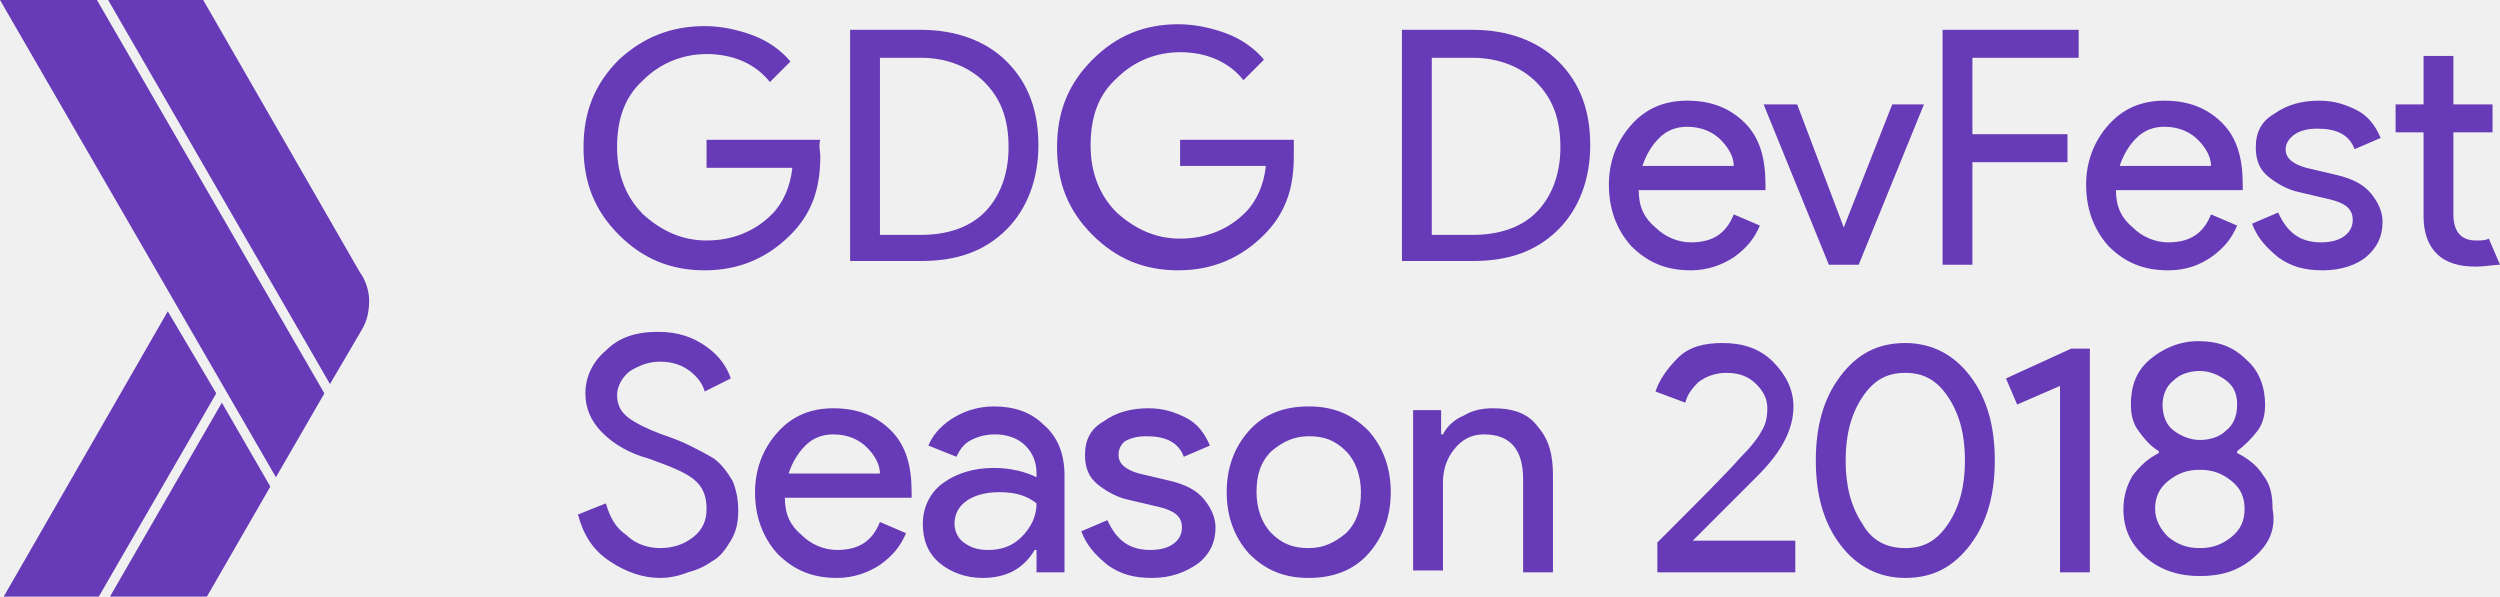
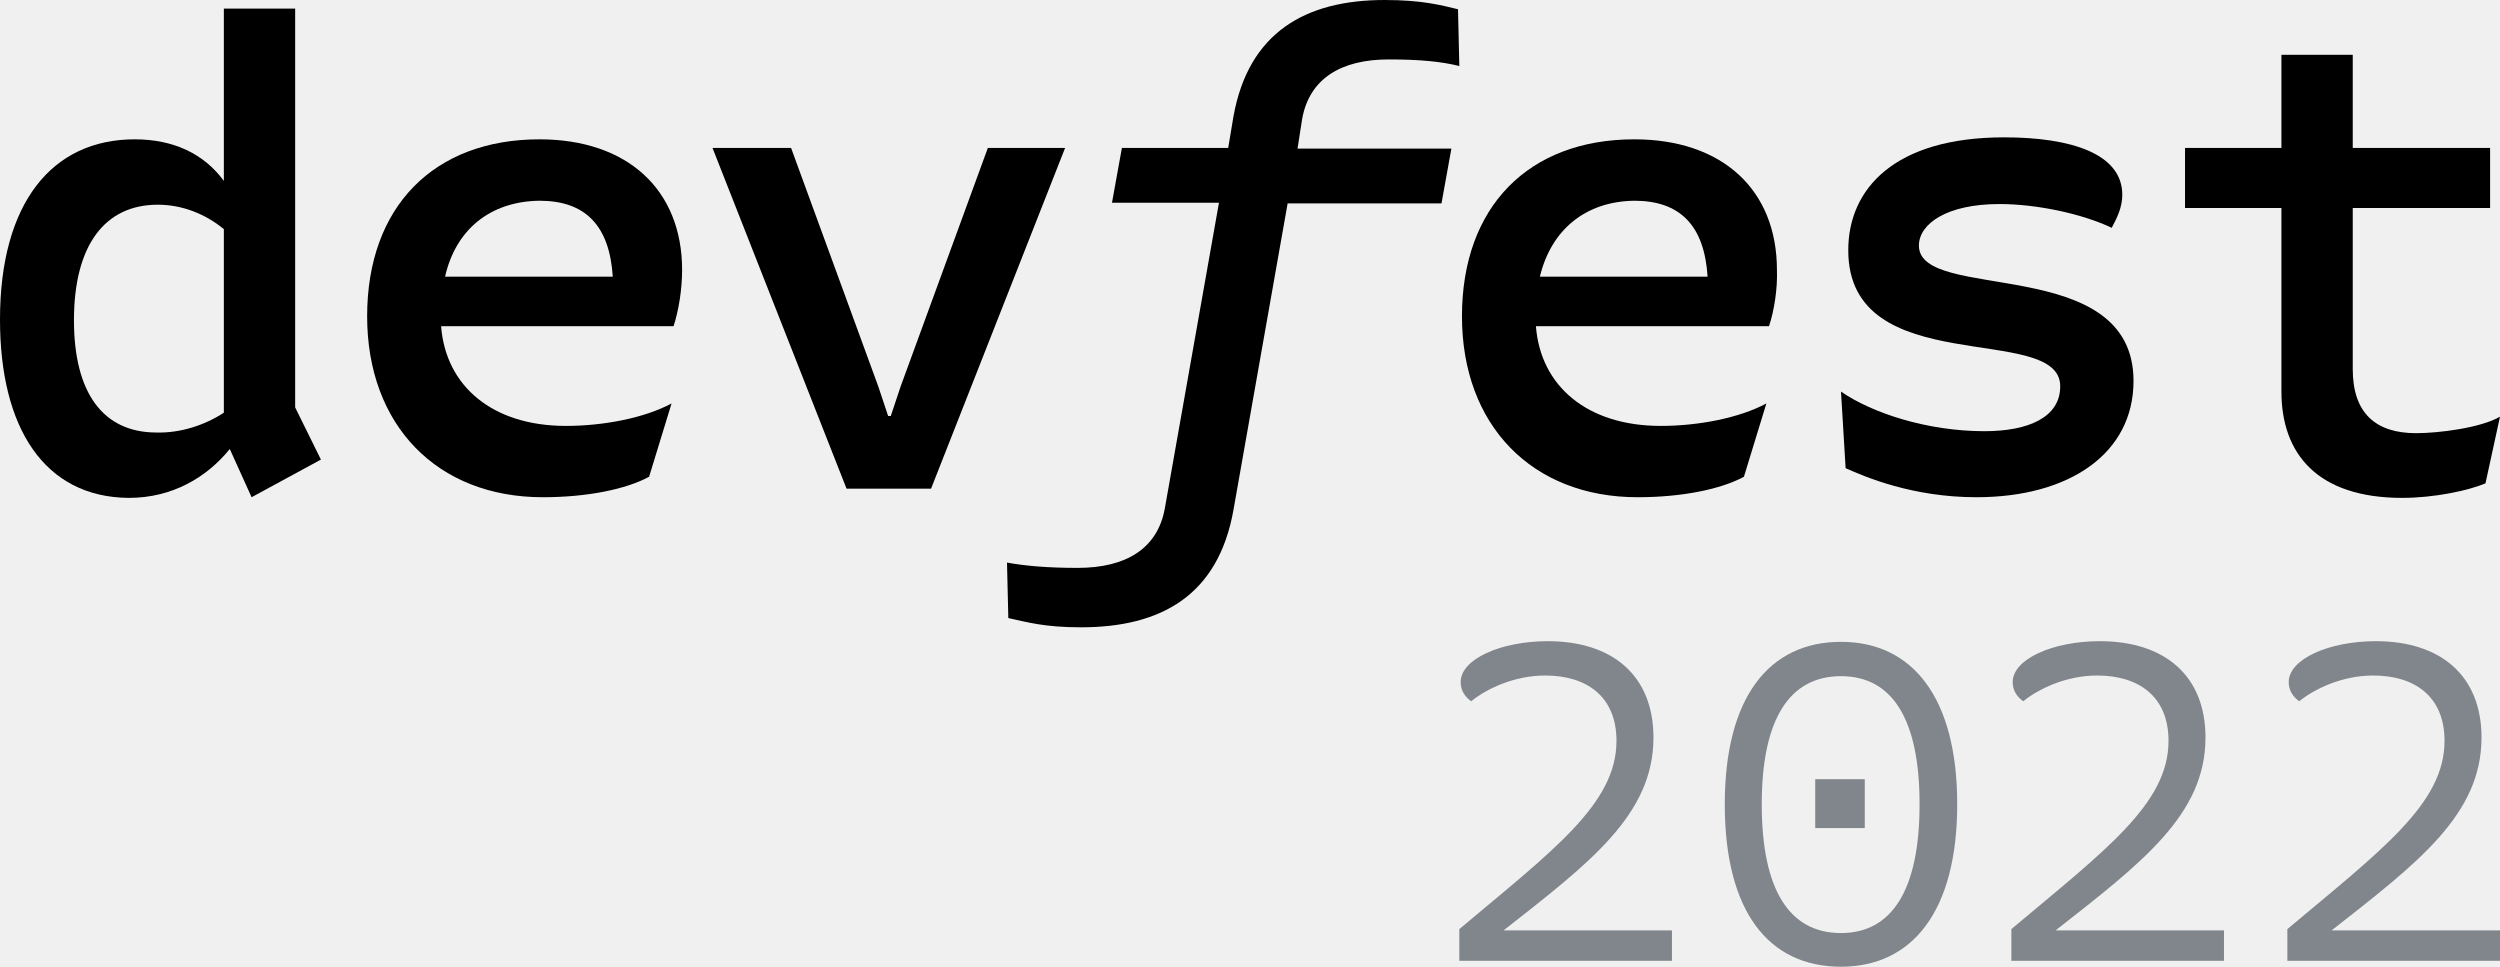
- <svg xmlns="http://www.w3.org/2000/svg" id="Layer_4" width="134.1" height="32">
-   <style>.st0{fill:#673ab7}</style>
-   <g id="XMLID_261_">
-     <path id="XMLID_259_" d="M5.2 0H0l14.8 25.6 2.6-4.5z" class="st0" />
-     <path id="XMLID_258_" d="M19.3 14.6L10.9 0H5.8l11.9 20.6 1.7-2.9c.3-.5.4-1 .4-1.6 0-.5-.2-1.1-.5-1.5z" class="st0" />
-     <path id="XMLID_257_" d="M9 16.7L.2 32h5.1l6.3-10.9z" class="st0" />
-     <path id="XMLID_256_" d="M11.9 21.6L5.9 32h5.2l3.4-5.9z" class="st0" />
-   </g>
-   <g id="XMLID_1_">
-     <path d="M44 8.4c0 1.8-.5 3.1-1.6 4.2-1.2 1.2-2.7 1.9-4.6 1.9-1.8 0-3.3-.6-4.6-1.9-1.3-1.3-1.9-2.8-1.9-4.7s.6-3.4 1.9-4.7C34.5 2 36 1.4 37.8 1.4c.9 0 1.8.2 2.6.5s1.5.8 2 1.4l-1.1 1.1c-.8-1-2-1.5-3.4-1.5-1.3 0-2.5.5-3.4 1.4-1 .9-1.4 2.1-1.4 3.6s.5 2.7 1.4 3.6c1 .9 2.1 1.4 3.4 1.4 1.4 0 2.6-.5 3.5-1.4.6-.6 1-1.5 1.1-2.5h-4.6V7.5H44c-.1.3 0 .6 0 .9zM45.6 14.2V1.6h3.8c1.9 0 3.5.6 4.6 1.7 1.2 1.2 1.7 2.7 1.7 4.5s-.6 3.4-1.7 4.5c-1.2 1.2-2.7 1.7-4.6 1.7h-3.8zm1.6-1.6h2.2c1.4 0 2.6-.4 3.4-1.2.8-.8 1.3-2 1.3-3.5s-.4-2.6-1.3-3.5c-.8-.8-2-1.3-3.4-1.3h-2.2v9.5zM69.4 8.4c0 1.8-.5 3.1-1.6 4.2-1.2 1.2-2.7 1.9-4.6 1.9-1.8 0-3.3-.6-4.6-1.9-1.3-1.3-1.9-2.8-1.9-4.7s.6-3.4 1.9-4.7c1.3-1.3 2.8-1.9 4.6-1.9.9 0 1.8.2 2.6.5s1.5.8 2 1.4l-1.1 1.1c-.8-1-2-1.5-3.4-1.5-1.3 0-2.5.5-3.4 1.4-1 .9-1.4 2.1-1.4 3.6s.5 2.7 1.4 3.6c1 .9 2.1 1.4 3.4 1.4 1.4 0 2.6-.5 3.5-1.4.6-.6 1-1.5 1.1-2.5h-4.6V7.5h6.1v.9zM75.2 14.2V1.6H79c1.9 0 3.5.6 4.6 1.7 1.2 1.2 1.7 2.7 1.7 4.5s-.6 3.4-1.7 4.5C82.4 13.5 80.9 14 79 14h-3.8zm1.6-1.6H79c1.4 0 2.6-.4 3.4-1.2.8-.8 1.3-2 1.3-3.5s-.4-2.6-1.3-3.5c-.8-.8-2-1.3-3.4-1.3h-2.2v9.5zM90.7 14.5c-1.3 0-2.3-.4-3.2-1.3-.8-.9-1.2-2-1.2-3.3 0-1.2.4-2.3 1.2-3.2.8-.9 1.8-1.3 3-1.3 1.3 0 2.3.4 3.1 1.2.8.8 1.1 1.9 1.1 3.3v.3h-6.8c0 .9.3 1.5.9 2 .5.5 1.2.8 1.9.8 1.2 0 1.9-.5 2.3-1.5l1.4.6c-.3.7-.7 1.2-1.4 1.7-.6.4-1.4.7-2.3.7zM93 8.9c0-.5-.3-1-.7-1.4-.4-.4-1-.7-1.8-.7-.6 0-1.1.2-1.5.6-.4.4-.7.9-.9 1.5H93zM98.1 14.2l-3.5-8.6h1.8l2.5 6.6 2.6-6.6h1.7l-3.5 8.6h-1.6zM105.8 14.2h-1.6V1.6h7.3v1.5h-5.7v4.1h5.1v1.5h-5.1v5.5zM116.3 14.5c-1.3 0-2.3-.4-3.2-1.3-.8-.9-1.2-2-1.2-3.3 0-1.2.4-2.3 1.2-3.2.8-.9 1.8-1.3 3-1.3 1.3 0 2.3.4 3.1 1.2.8.8 1.1 1.9 1.1 3.3v.3h-6.8c0 .9.3 1.5.9 2 .5.5 1.2.8 1.9.8 1.2 0 1.9-.5 2.3-1.5l1.4.6c-.3.7-.7 1.2-1.4 1.7-.6.4-1.3.7-2.3.7zm2.3-5.6c0-.5-.3-1-.7-1.4-.4-.4-1-.7-1.8-.7-.6 0-1.1.2-1.5.6-.4.4-.7.9-.9 1.5h4.9zM124.6 14.5c-1 0-1.7-.2-2.4-.7-.6-.5-1.1-1-1.4-1.8l1.4-.6c.5 1.1 1.2 1.6 2.3 1.6.5 0 .9-.1 1.2-.3.3-.2.5-.5.5-.9 0-.6-.4-.9-1.2-1.1l-1.7-.4c-.5-.1-1.1-.4-1.6-.8s-.7-.9-.7-1.6c0-.8.3-1.4 1-1.8.7-.5 1.5-.7 2.4-.7.8 0 1.4.2 2 .5.6.3 1 .8 1.3 1.5l-1.4.6c-.3-.8-1-1.1-2-1.1-.5 0-.9.1-1.2.3-.3.2-.5.5-.5.8 0 .5.4.8 1.1 1l1.7.4c.8.2 1.4.5 1.8 1 .4.5.6 1 .6 1.5 0 .8-.3 1.4-.9 1.9-.5.4-1.3.7-2.3.7zM132.8 14.3c-.9 0-1.6-.2-2.1-.7-.5-.5-.7-1.2-.7-2V7.1h-1.5V5.6h1.5V3h1.6v2.6h2.1v1.5h-2.1v4.4c0 .9.4 1.4 1.2 1.4.3 0 .5 0 .7-.1l.6 1.4c-.3 0-.8.1-1.3.1zM35.4 31c-.9 0-1.8-.3-2.7-.9-.9-.6-1.4-1.4-1.7-2.5l1.5-.6c.2.7.5 1.3 1.1 1.7.5.5 1.2.7 1.8.7.7 0 1.3-.2 1.8-.6.5-.4.7-.9.7-1.5 0-.7-.2-1.2-.7-1.6-.5-.4-1.3-.7-2.4-1.1-1.1-.3-1.9-.8-2.5-1.4-.6-.6-.9-1.3-.9-2.1 0-.9.4-1.7 1.1-2.3.7-.7 1.6-1 2.8-1 1.1 0 1.9.3 2.6.8.7.5 1.1 1.1 1.3 1.7l-1.4.7c-.1-.4-.4-.8-.8-1.1-.4-.3-.9-.5-1.6-.5-.6 0-1.1.2-1.6.5-.4.3-.7.8-.7 1.3s.2.9.6 1.2c.4.3 1 .6 1.8.9.6.2 1.1.4 1.5.6.4.2.8.4 1.3.7.4.3.7.7 1 1.2.2.5.3 1 .3 1.6 0 .6-.1 1.1-.4 1.6-.3.5-.6.9-1 1.1-.4.3-.9.5-1.3.6-.5.2-1 .3-1.5.3zM44.9 31c-1.3 0-2.3-.4-3.2-1.3-.8-.9-1.2-2-1.2-3.3 0-1.2.4-2.3 1.2-3.2.8-.9 1.8-1.3 3-1.3 1.3 0 2.3.4 3.1 1.2.8.8 1.1 1.9 1.1 3.3v.3h-6.8c0 .9.3 1.5.9 2 .5.5 1.2.8 1.9.8 1.2 0 1.9-.5 2.3-1.5l1.4.6c-.3.7-.7 1.2-1.4 1.7-.6.4-1.4.7-2.3.7zm2.3-5.6c0-.5-.3-1-.7-1.4-.4-.4-1-.7-1.8-.7-.6 0-1.1.2-1.5.6-.4.4-.7.9-.9 1.5h4.9zM52.7 31c-.9 0-1.7-.3-2.3-.8-.6-.5-.9-1.2-.9-2.1 0-.9.4-1.7 1.1-2.2.7-.5 1.6-.8 2.7-.8.9 0 1.7.2 2.3.5v-.2c0-.6-.2-1.1-.6-1.5-.4-.4-1-.6-1.6-.6-.5 0-.9.1-1.3.3-.4.2-.6.5-.8.9l-1.5-.6c.2-.5.6-1 1.2-1.4.6-.4 1.4-.7 2.3-.7 1.1 0 2 .3 2.7 1 .7.6 1.1 1.5 1.1 2.7v5.2h-1.5v-1.2h-.1c-.6 1-1.5 1.5-2.8 1.5zm.3-1.5c.7 0 1.3-.2 1.8-.7.5-.5.8-1.1.8-1.8-.5-.4-1.1-.6-2-.6-.8 0-1.4.2-1.8.5-.4.3-.6.7-.6 1.2 0 .4.2.8.5 1 .4.3.8.4 1.3.4zM61.8 31c-1 0-1.7-.2-2.4-.7-.6-.5-1.1-1-1.4-1.8l1.4-.6c.5 1.1 1.2 1.6 2.3 1.6.5 0 .9-.1 1.2-.3.3-.2.5-.5.5-.9 0-.6-.4-.9-1.2-1.1l-1.7-.4c-.5-.1-1.1-.4-1.6-.8s-.7-.9-.7-1.6c0-.8.3-1.4 1-1.8.7-.5 1.5-.7 2.4-.7.8 0 1.4.2 2 .5.6.3 1 .8 1.3 1.5l-1.4.6c-.3-.8-1-1.1-2-1.1-.5 0-.9.1-1.2.3-.1.1-.3.3-.3.7 0 .5.4.8 1.1 1l1.7.4c.8.2 1.4.5 1.8 1 .4.5.6 1 .6 1.5 0 .8-.3 1.4-.9 1.9-.7.5-1.5.8-2.5.8zM67 23.1c.8-.9 1.9-1.3 3.2-1.3 1.3 0 2.3.4 3.2 1.3.8.9 1.2 2 1.2 3.3 0 1.3-.4 2.4-1.2 3.3-.8.9-1.9 1.3-3.2 1.3-1.3 0-2.3-.4-3.2-1.3-.8-.9-1.2-2-1.2-3.3 0-1.3.4-2.4 1.2-3.3zm1.2 5.5c.6.6 1.2.8 2 .8s1.4-.3 2-.8c.6-.6.8-1.3.8-2.2 0-.9-.3-1.7-.8-2.2-.6-.6-1.2-.8-2-.8s-1.4.3-2 .8c-.6.6-.8 1.3-.8 2.2 0 .9.3 1.7.8 2.2zM77.3 22.1v1.2h.1c.2-.4.6-.8 1.1-1 .5-.3 1-.4 1.6-.4 1.1 0 1.9.3 2.4 1 .6.7.8 1.5.8 2.6v5.2h-1.6v-5c0-1.6-.7-2.4-2.1-2.4-.7 0-1.2.3-1.6.8-.4.5-.6 1.1-.6 1.8v4.7h-1.6V22h1.5zM96.5 30.7h-7.6v-1.6c2.3-2.3 3.8-3.8 4.4-4.5.6-.6 1-1.1 1.2-1.5.2-.3.3-.7.3-1.2s-.2-.9-.6-1.3c-.4-.4-.9-.6-1.6-.6-.6 0-1.1.2-1.5.5-.4.4-.6.7-.7 1.1l-1.6-.6c.2-.6.6-1.2 1.2-1.8.6-.6 1.4-.8 2.4-.8 1.1 0 2 .3 2.7 1 .7.7 1.1 1.5 1.1 2.4 0 1.2-.6 2.4-1.9 3.7L90.8 29h5.5v1.7zM105.7 29.2c-.9 1.2-2 1.8-3.5 1.8-1.4 0-2.6-.6-3.5-1.8-.9-1.2-1.3-2.7-1.3-4.5 0-1.8.4-3.3 1.3-4.5.9-1.2 2-1.8 3.5-1.8 1.4 0 2.6.6 3.5 1.8.9 1.2 1.3 2.7 1.3 4.5 0 1.8-.4 3.3-1.3 4.5zm-3.5.2c1 0 1.7-.4 2.3-1.3.6-.9.9-2 .9-3.4s-.3-2.5-.9-3.4c-.6-.9-1.3-1.3-2.3-1.3-1 0-1.7.4-2.3 1.3-.6.9-.9 2-.9 3.4s.3 2.5.9 3.4c.5.9 1.3 1.3 2.3 1.3zM112.1 30.7h-1.6v-10l-2.3 1-.6-1.4 3.5-1.6h1v12zM120.9 29.9c-.8.7-1.7 1-2.9 1-1.1 0-2.1-.3-2.9-1-.8-.7-1.2-1.5-1.2-2.6 0-.7.2-1.3.5-1.8.4-.5.8-.9 1.4-1.2v-.1c-.5-.3-.8-.7-1.1-1.1-.3-.4-.4-.9-.4-1.4 0-1 .3-1.8 1-2.4.7-.6 1.6-1 2.6-1 1.1 0 1.9.3 2.6 1 .7.6 1 1.5 1 2.4 0 .5-.1 1-.4 1.4-.3.4-.7.8-1.1 1.1v.1c.6.3 1.1.7 1.4 1.2.4.5.5 1.1.5 1.8.2 1.1-.2 1.9-1 2.6zm-4.6-1.1c.5.4 1 .6 1.7.6s1.2-.2 1.7-.6c.5-.4.7-.9.7-1.5s-.2-1.1-.7-1.5c-.5-.4-1-.6-1.7-.6s-1.2.2-1.7.6c-.5.4-.7.9-.7 1.5s.3 1.1.7 1.5zm.3-5.7c.4.3.9.5 1.4.5.6 0 1.1-.2 1.4-.5.4-.3.6-.8.6-1.4 0-.6-.2-1-.6-1.3-.4-.3-.9-.5-1.4-.5-.6 0-1.1.2-1.4.5-.4.3-.6.8-.6 1.3 0 .6.2 1.1.6 1.4z" class="st0" />
+ <svg xmlns="http://www.w3.org/2000/svg" version="1.1" id="Layer_1" x="0px" y="0px" viewBox="0 0 378.6 146.4" style="enable-background:new 0 0 378.6 146.4;" xml:space="preserve">
+   <style type="text/css">
+ 	.st0{fill:#FFFFFF;}
+ 	.st1{fill:#FFE285;}
+ 	.st2{fill:#FFA9A6;}
+ 	.st3{fill:#8EDAB4;}
+ 	.st4{fill:#A1CBFB;}
+ 	.st5{fill:#80868B;}
+ 	.st6{fill:#666C73;}
+ 	.st7{fill:#FF281F;}
+ 	.st8{fill:#0080FC;}
+ 	.st9{fill:#FFB800;}
+ 	.st10{fill:#009E49;}
+ </style>
+   <g>
+     <g>
+       <g>
+         <path d="M48.6,69.6l-10.5,5.7L34.8,68c-3.5,4.3-8.7,7.4-15.3,7.4C6.7,75.3,0,64.8,0,48.4c0-17.7,7.9-27.3,20.4-27.3     c5.9,0,10.5,2.2,13.5,6.3V1.3h10.8v60.4L48.6,69.6z M33.9,62.5V34.7c-2.8-2.3-6.3-3.7-10-3.7c-8,0-12.7,6.1-12.7,17.5     c0,11,4.4,17,12.5,17C27.3,65.6,31,64.4,33.9,62.5z" />
+         <path d="M102,49.4H66.8c0.7,9.1,7.8,15.1,18.9,15.1c5.7,0,11.9-1.2,16-3.4l-3.4,11.1c-3.5,1.9-9.4,3.1-16.1,3.1     c-16,0-26.6-10.9-26.6-27.4c0-16.6,10.1-26.8,26.1-26.8c13.3,0,21.6,7.6,21.6,19.8C103.3,43.7,102.8,47,102,49.4z M67.4,41.9     h25.4c-0.5-7.8-4.2-11.5-11.1-11.5C74.2,30.5,69,34.8,67.4,41.9z" />
+         <path d="M128.2,74l-20.3-51.6h11.9L133,58.5l1.5,4.5h0.4l1.5-4.5l13.2-36.1h11.7L141,74H128.2z" />
+         <path d="M196.5,22.5h23.3l-1.5,8.3H195l-8.2,46.4c-2.3,13-11,17.8-23.1,17.8c-5.6,0-8.2-0.8-11-1.4l-0.2-8.4     c2.8,0.5,6.1,0.8,10.7,0.8c7.3,0,12.1-2.9,13.2-9l8.2-46.3h-16.2l1.5-8.3H186l0.8-4.8C189.1,4.9,197.7,0,209.7,0     c5.7,0,8.6,0.8,11.1,1.4L221,10c-2.8-0.7-6.1-1-10.7-1c-7.2,0-12,2.9-13.1,9L196.5,22.5z" />
+         <path d="M267.9,49.4h-35.3c0.7,9.1,7.8,15.1,18.9,15.1c5.7,0,11.9-1.2,16-3.4l-3.4,11.1c-3.5,1.9-9.4,3.1-16.1,3.1     c-16,0-26.6-10.9-26.6-27.4c0-16.6,10.1-26.8,26.1-26.8c13.3,0,21.6,7.6,21.6,19.8C269.2,43.7,268.7,47,267.9,49.4z M233.2,41.9     h25.4c-0.5-7.8-4.2-11.5-11.1-11.5C240.1,30.5,234.9,34.8,233.2,41.9z" />
+         <path d="M279.5,70.9l-0.7-11.6c4.6,3.2,13,6,21.7,6c6.7,0,11.5-2.1,11.5-6.8c0-9.8-32.1-0.7-32.1-20.6c0-9.3,7-17.1,23.6-17.1     c10.2,0,17.9,2.5,17.9,8.7c0,1.9-0.8,3.5-1.6,5c-4.4-2.1-11.3-3.6-17-3.6c-8,0-12.2,3-12.2,6.3c0,8.7,32.5,1.1,32.5,20.5     c0,10.9-9.6,17.6-23.8,17.6C289.6,75.3,282.4,72.2,279.5,70.9z" />
+         <path d="M378.6,63.1l-2.2,10.1c-2.6,1.1-7.8,2.2-12.6,2.2c-12.9,0-18.3-6.7-18.3-16.1V31.5h-14.6v-9.1h14.6V8.3h10.8v14.1h20.8     v9.1h-20.8v24.4c0,6.7,3.5,9.7,9.6,9.7C369.3,65.6,375.7,64.8,378.6,63.1z" />
+       </g>
+     </g>
+     <g>
+       <path class="st5" d="M253.2,140.9v4.6h-32.2v-4.8c14.3-12,23.8-19,23.8-28.5c0-6.8-4.6-9.9-10.8-9.9c-4.8,0-9,2.1-11.2,3.9    c-0.7-0.5-1.6-1.4-1.6-2.9c0-3.5,6.1-6.2,13.2-6.2c9.8,0,16,5.2,16,14.6c0,11.7-9.7,19-22.7,29.2H253.2z" />
+       <path class="st5" d="M261.2,121.8c0-16.2,6.7-24.6,17.6-24.6c10.8,0,17.6,8.4,17.6,24.6s-6.8,24.6-17.6,24.6    C267.8,146.4,261.2,138,261.2,121.8z M290.7,121.8c0-13-4.2-19.4-11.9-19.4c-7.8,0-12,6.5-12,19.4c0,13,4.2,19.5,12,19.5    C286.5,141.3,290.7,134.8,290.7,121.8z M274.9,125.4V118h7.5v7.4H274.9z" />
+       <path class="st5" d="M336.8,140.9v4.6h-32.2v-4.8c14.3-12,23.8-19,23.8-28.5c0-6.8-4.6-9.9-10.8-9.9c-4.8,0-9,2.1-11.2,3.9    c-0.7-0.5-1.6-1.4-1.6-2.9c0-3.5,6.1-6.2,13.2-6.2c9.8,0,16,5.2,16,14.6c0,11.7-9.7,19-22.7,29.2H336.8z" />
+       <path class="st5" d="M378.6,140.9v4.6h-32.2v-4.8c14.3-12,23.8-19,23.8-28.5c0-6.8-4.6-9.9-10.8-9.9c-4.8,0-9,2.1-11.2,3.9    c-0.7-0.5-1.6-1.4-1.6-2.9c0-3.5,6.1-6.2,13.2-6.2c9.8,0,16,5.2,16,14.6c0,11.7-9.7,19-22.7,29.2H378.6z" />
+     </g>
  </g>
</svg>
